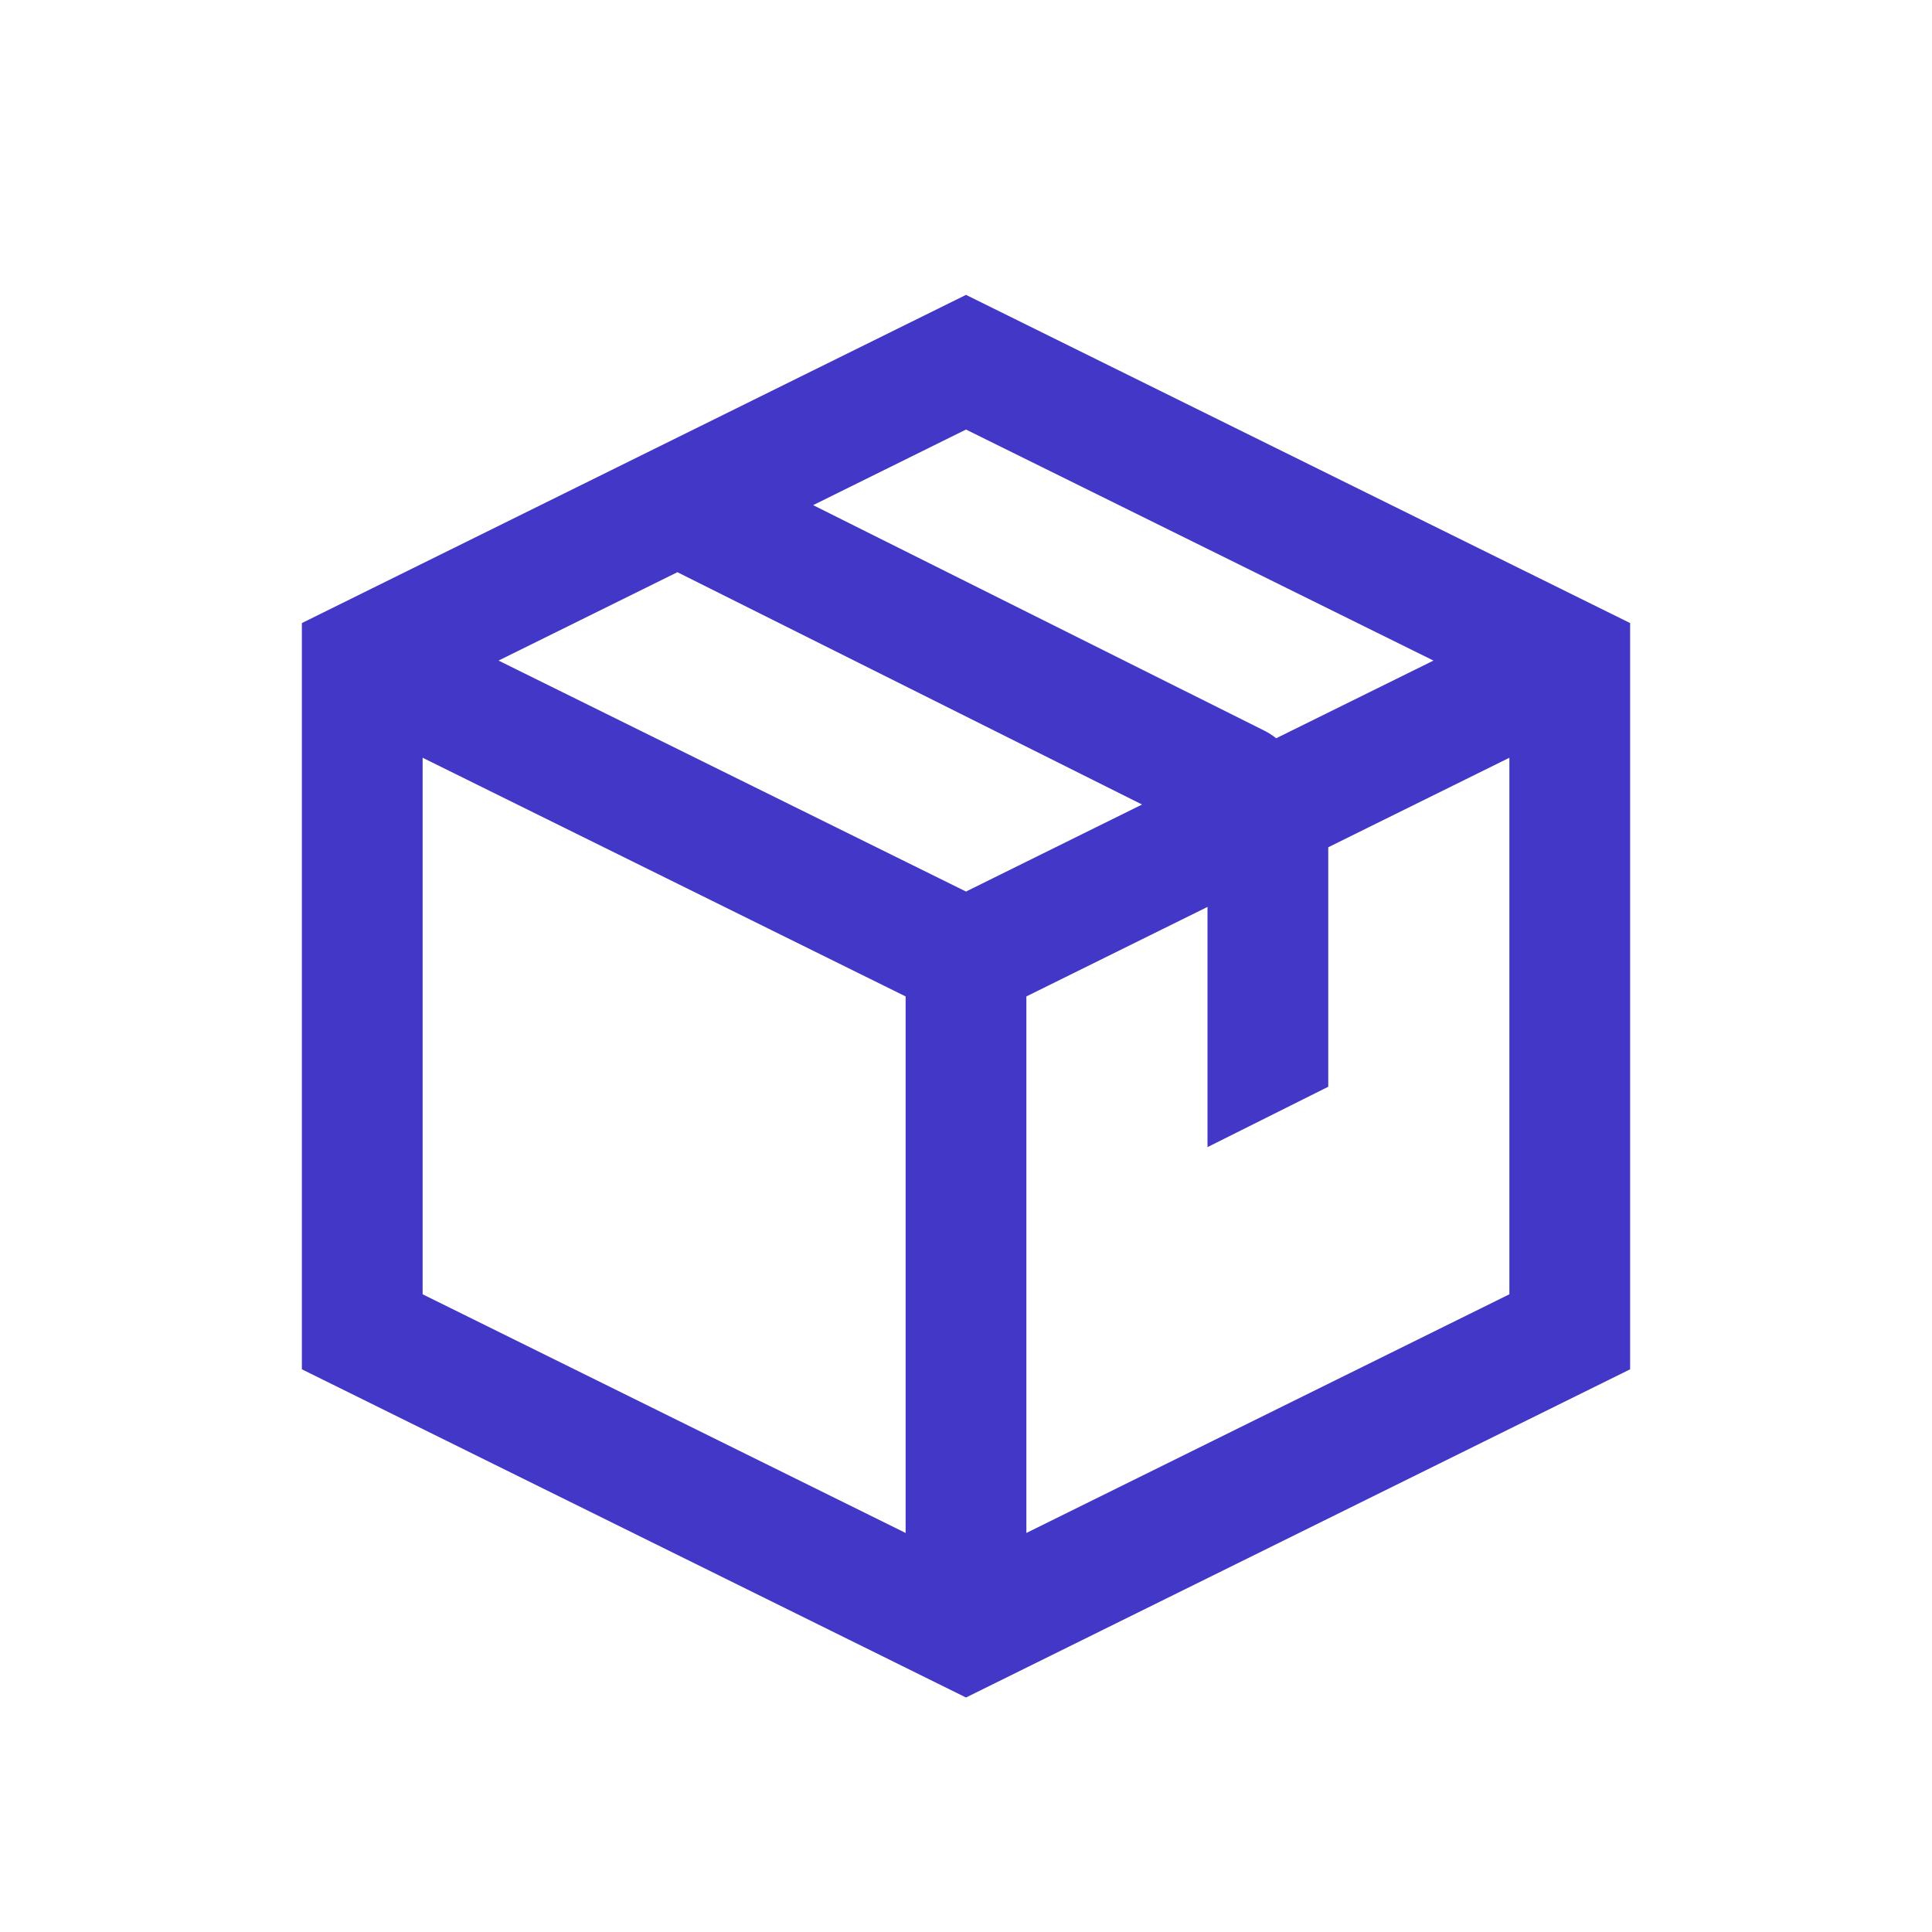
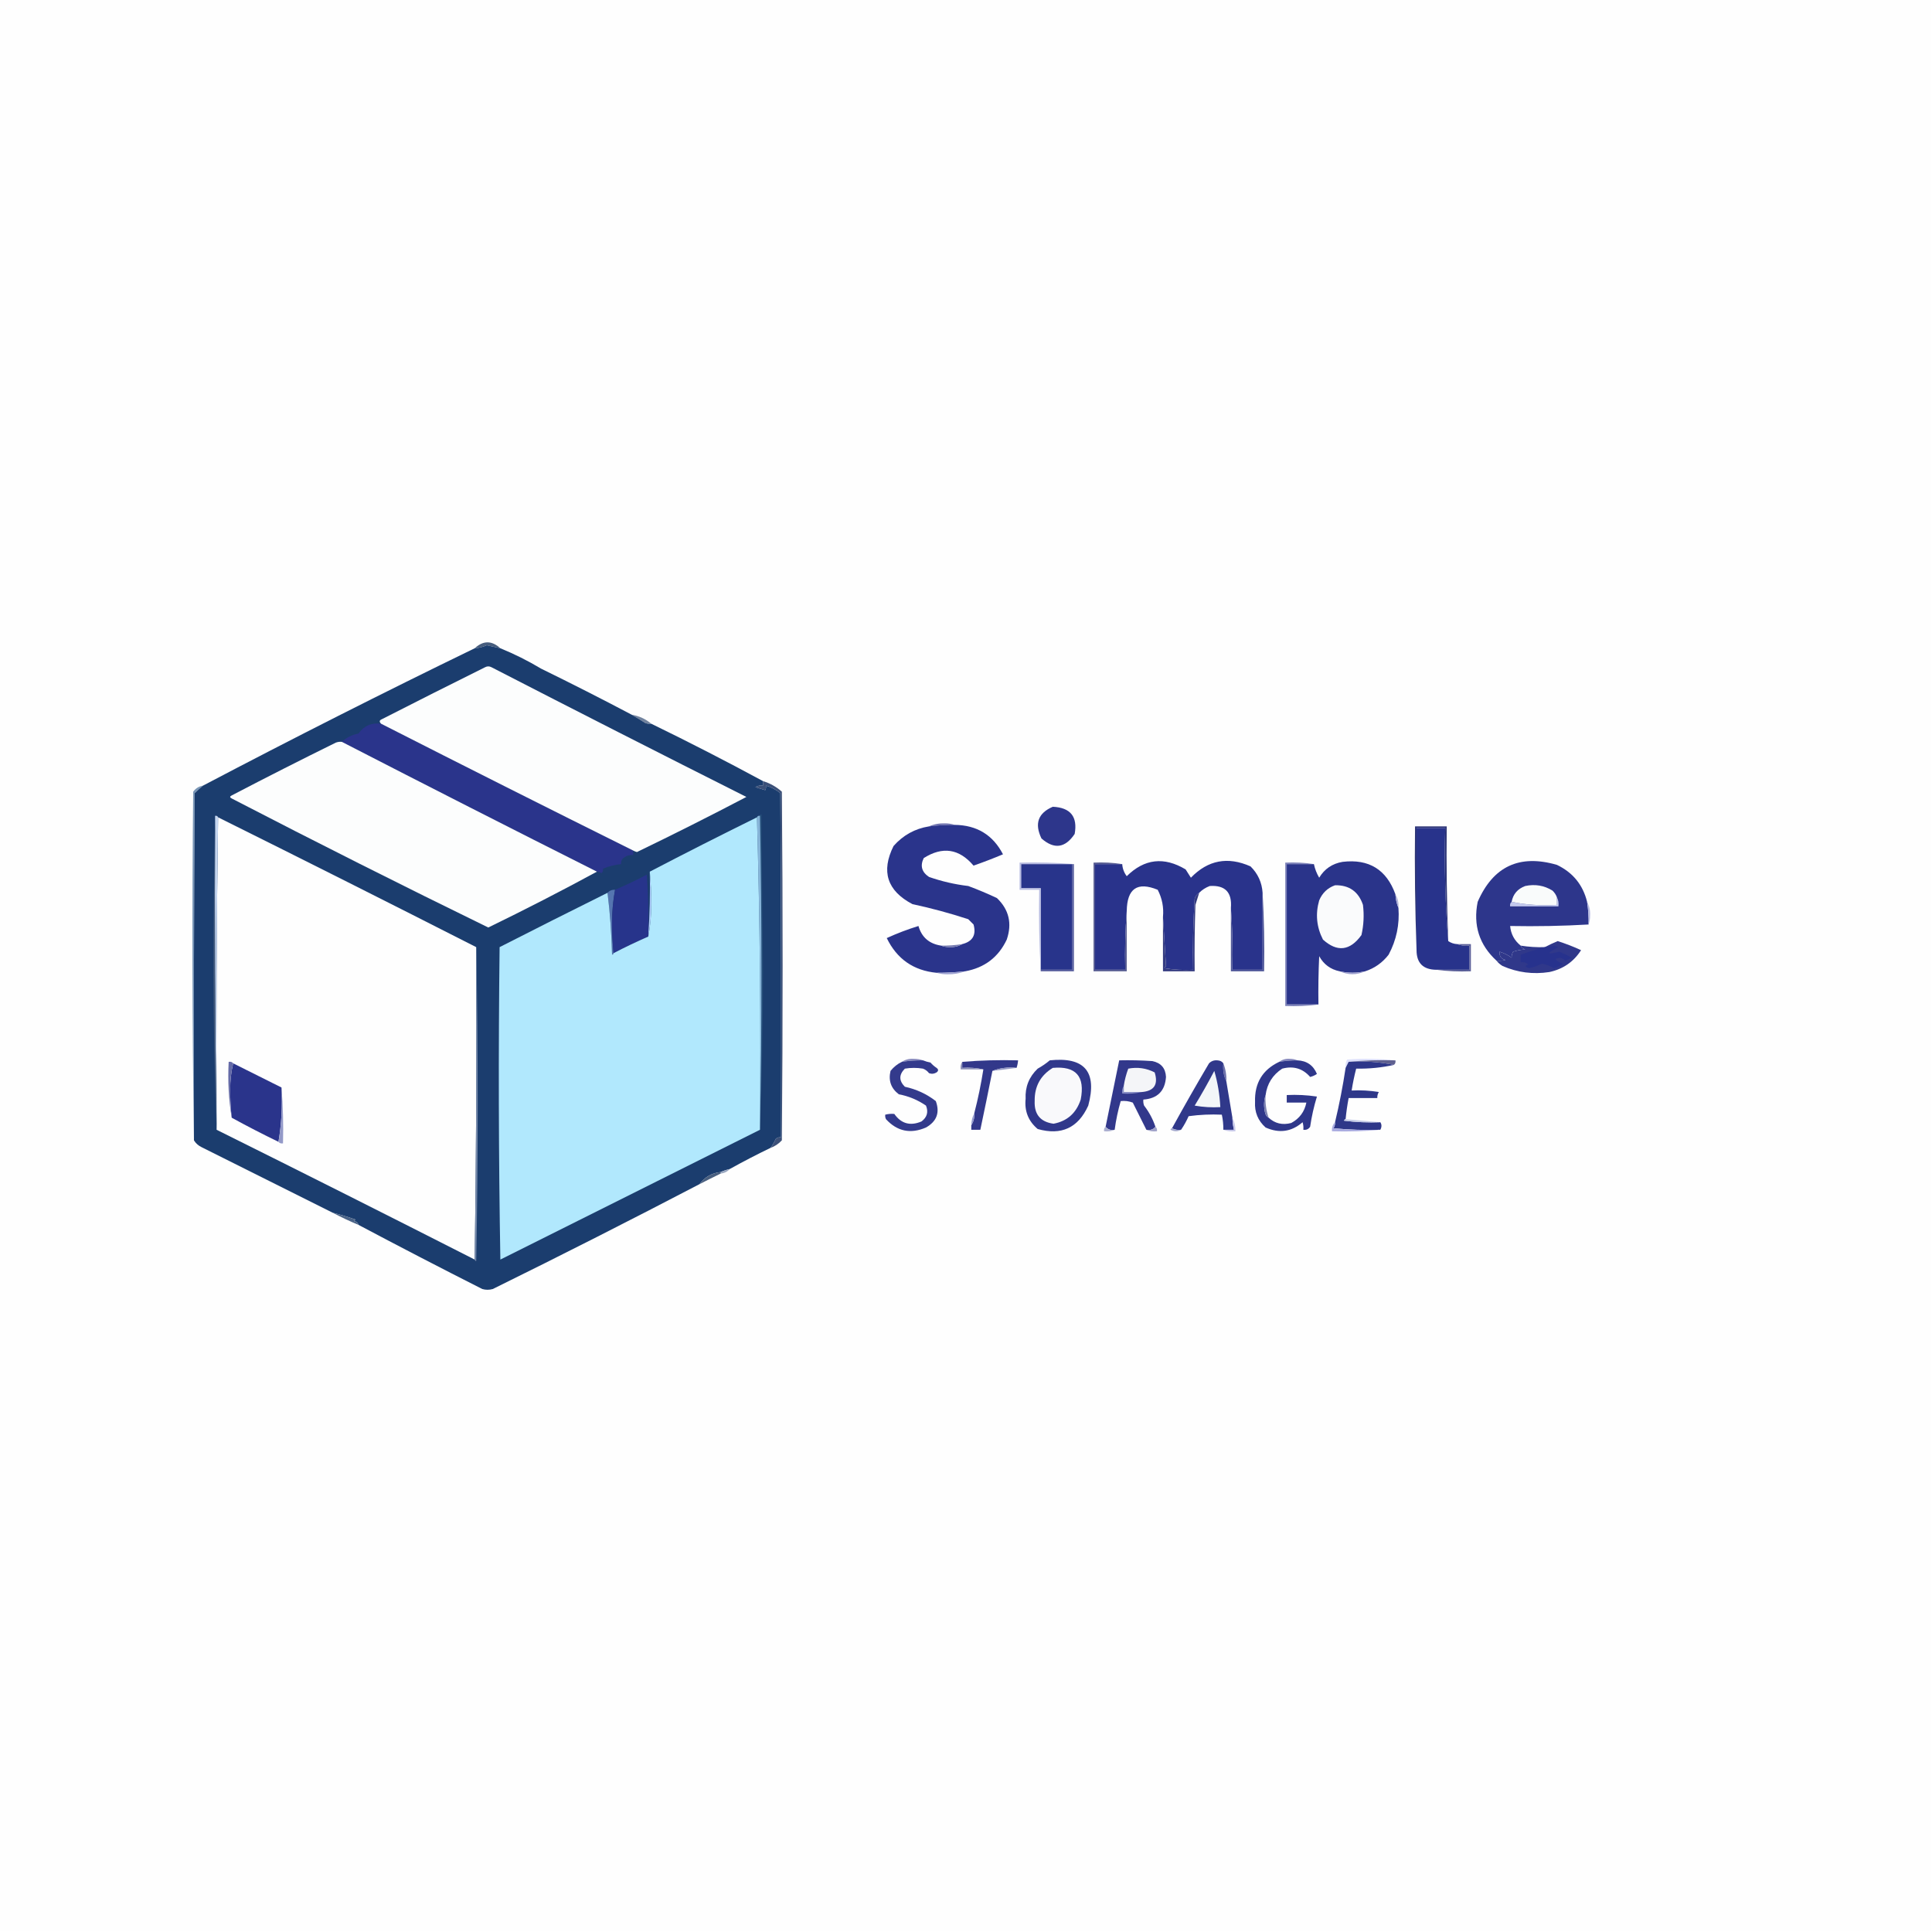
- <svg xmlns="http://www.w3.org/2000/svg" width="800px" height="800px" viewBox="0 0 24 24" fill="none">
-   <g id="SVGRepo_bgCarrier" stroke-width="0" />
-   <g id="SVGRepo_tracerCarrier" stroke-linecap="round" stroke-linejoin="round" />
-   <g id="SVGRepo_iconCarrier">
-     <path fill-rule="evenodd" clip-rule="evenodd" d="M12 3.663L20.25 7.74V17.01L12 21.087L3.75 17.01V7.74L12 3.663ZM5.25 9.413V16.078L11.25 19.043V12.378L5.25 9.413ZM12.75 12.378V19.043L18.75 16.078V9.413L16.5 10.525V13.5L15 14.25V11.266L12.75 12.378ZM17.807 8.206L15.853 9.171C15.81 9.136 15.762 9.105 15.711 9.079L10.101 6.275L12 5.336L17.807 8.206ZM8.415 7.108L14.187 9.994L12 11.075L6.193 8.206L8.415 7.108Z" fill="#4337c8" />
+ <svg xmlns="http://www.w3.org/2000/svg" version="1.1" width="1280px" height="1280px" style="shape-rendering:geometricPrecision; text-rendering:geometricPrecision; image-rendering:optimizeQuality; fill-rule:evenodd; clip-rule:evenodd">
+   <g>
+     <path style="opacity:1" fill="#fefefe" d="M -0.5,-0.5 C 426.167,-0.5 852.833,-0.5 1279.5,-0.5C 1279.5,426.167 1279.5,852.833 1279.5,1279.5C 852.833,1279.5 426.167,1279.5 -0.5,1279.5C -0.5,852.833 -0.5,426.167 -0.5,-0.5 Z" />
+   </g>
+   <g>
+     <path style="opacity:1" fill="#465c7d" d="M 331.5,429.5 C 328.512,428.839 325.512,428.172 322.5,427.5C 319.933,428.664 317.266,429.33 314.5,429.5C 320.133,424.268 325.799,424.268 331.5,429.5 Z" />
+   </g>
+   <g>
+     <path style="opacity:1" fill="#71829e" d="M 418.5,473.5 C 423.478,474.369 427.811,476.369 431.5,479.5C 430.127,479.657 428.793,479.49 427.5,479C 424.449,477.062 421.449,475.228 418.5,473.5 Z" />
+   </g>
+   <g>
+     <path style="opacity:1" fill="#3c5078" d="M 505.5,517.5 C 510.146,518.908 514.312,521.241 518,524.5C 518.667,601.5 518.667,678.5 518,755.5C 515.872,757.807 513.372,759.474 510.5,760.5C 511.848,758.641 513.015,756.641 514,754.5C 515.011,753.663 516.178,753.33 517.5,753.5C 517.667,677.499 517.5,601.499 517,525.5C 514.131,523.15 510.965,521.484 507.5,520.5C 507.649,521.552 507.483,522.552 507,523.5C 504.853,522.887 502.686,522.221 500.5,521.5C 502.045,520.548 503.712,520.215 505.5,520.5C 505.5,519.5 505.5,518.5 505.5,517.5 Z" />
+   </g>
+   <g>
+     <path style="opacity:1" fill="#2d368b" d="M 697.5,534.5 C 709.222,535.048 714.055,541.048 712,552.5C 705.741,561.878 698.407,562.878 690,555.5C 685.257,545.689 687.757,538.689 697.5,534.5 Z" />
+   </g>
+   <g>
+     <path style="opacity:1" fill="#7895b6" d="M 134.5,520.5 C 132.645,522.033 130.812,523.7 129,525.5C 128.5,602.166 128.333,678.833 128.5,755.5C 127.334,678.668 127.168,601.668 128,524.5C 129.638,522.266 131.805,520.933 134.5,520.5 Z" />
+   </g>
+   <g>
+     <path style="opacity:1" fill="#6f72ae" d="M 632.5,546.5 C 626.804,546.447 621.138,546.78 615.5,547.5C 618.718,546.046 622.218,545.379 626,545.5C 628.361,545.504 630.527,545.837 632.5,546.5 Z" />
+   </g>
+   <g>
+     <path style="opacity:1" fill="#2a348b" d="M 632.5,546.5 C 647.183,546.664 657.85,553.164 664.5,566C 658.112,568.687 651.612,571.187 645,573.5C 635.478,562.269 624.478,560.603 612,568.5C 609.494,573.62 610.661,577.786 615.5,581C 623.937,583.942 632.603,585.942 641.5,587C 647.989,589.414 654.322,592.081 660.5,595C 668.475,602.637 670.642,611.804 667,622.5C 661.497,634.156 652.33,641.156 639.5,643.5C 633.19,644.19 626.857,644.524 620.5,644.5C 605.232,643.027 594.232,635.36 587.5,621.5C 594.313,618.379 601.313,615.712 608.5,613.5C 610.646,620.971 615.646,625.305 623.5,626.5C 625.134,627.161 626.967,627.494 629,627.5C 632.15,627.64 634.983,626.973 637.5,625.5C 644.421,623.741 646.921,619.407 645,612.5C 643.833,611.333 642.667,610.167 641.5,609C 629.353,605.025 617.019,601.692 604.5,599C 587.758,590.187 583.591,577.354 592,560.5C 598.308,553.348 606.141,549.014 615.5,547.5C 621.138,546.78 626.804,546.447 632.5,546.5 Z" />
+   </g>
+   <g>
+     <path style="opacity:1" fill="#28338b" d="M 959.5,623.5 C 961.297,624.73 963.297,625.396 965.5,625.5C 967.948,626.473 970.615,626.806 973.5,626.5C 973.5,631.833 973.5,637.167 973.5,642.5C 966.167,642.5 958.833,642.5 951.5,642.5C 942.832,642.357 938.499,638.024 938.5,629.5C 938.5,602.5 938.5,575.5 938.5,548.5C 944.833,548.5 951.167,548.5 957.5,548.5C 956.843,573.856 957.509,598.856 959.5,623.5 Z" />
+   </g>
+   <g>
+     <path style="opacity:1" fill="#2d3577" d="M 959.5,623.5 C 957.509,598.856 956.843,573.856 957.5,548.5C 951.167,548.5 944.833,548.5 938.5,548.5C 938.5,575.5 938.5,602.5 938.5,629.5C 937.502,602.338 937.169,575.005 937.5,547.5C 944.5,547.5 951.5,547.5 958.5,547.5C 958.195,572.866 958.528,598.199 959.5,623.5 Z" />
+   </g>
+   <g>
+     <path style="opacity:1" fill="#28348b" d="M 710.5,572.5 C 710.5,595.833 710.5,619.167 710.5,642.5C 703.5,642.5 696.5,642.5 689.5,642.5C 689.5,624.5 689.5,606.5 689.5,588.5C 685.167,588.5 680.833,588.5 676.5,588.5C 676.5,583.167 676.5,577.833 676.5,572.5C 687.833,572.5 699.167,572.5 710.5,572.5 Z" />
+   </g>
+   <g>
+     <path style="opacity:1" fill="#575e9d" d="M 710.5,572.5 C 710.833,572.5 711.167,572.5 711.5,572.5C 711.5,596.167 711.5,619.833 711.5,643.5C 704.167,643.5 696.833,643.5 689.5,643.5C 689.5,643.167 689.5,642.833 689.5,642.5C 696.5,642.5 703.5,642.5 710.5,642.5C 710.5,619.167 710.5,595.833 710.5,572.5 Z" />
+   </g>
+   <g>
+     <path style="opacity:1" fill="#2a348a" d="M 924.5,592.5 C 924.676,595.727 925.343,598.727 926.5,601.5C 927.335,612.491 925.168,622.824 920,632.5C 915.916,637.783 910.749,641.45 904.5,643.5C 898.827,644.752 893.16,644.752 887.5,643.5C 881.468,642.234 876.968,638.901 874,633.5C 873.5,644.161 873.333,654.828 873.5,665.5C 866.5,665.5 859.5,665.5 852.5,665.5C 852.5,634.5 852.5,603.5 852.5,572.5C 858.5,572.5 864.5,572.5 870.5,572.5C 871.179,575.707 872.346,578.707 874,581.5C 877.515,575.652 882.681,572.152 889.5,571C 906.914,568.929 918.581,576.096 924.5,592.5 Z" />
+   </g>
+   <g>
+     <path style="opacity:1" fill="#29338b" d="M 836.5,591.5 C 836.5,608.5 836.5,625.5 836.5,642.5C 829.833,642.5 823.167,642.5 816.5,642.5C 816.829,628.656 816.496,614.99 815.5,601.5C 816.337,591.172 811.67,586.338 801.5,587C 798.798,588.012 796.465,589.512 794.5,591.5C 793.057,592.335 792.057,593.668 791.5,595.5C 790.501,611.152 790.167,626.819 790.5,642.5C 784.132,642.83 777.798,642.496 771.5,641.5C 771.709,640.914 772.043,640.414 772.5,640C 771.844,629.069 771.177,618.235 770.5,607.5C 771.099,601.135 769.932,595.135 767,589.5C 753.561,583.989 746.728,588.656 746.5,603.5C 745.505,616.323 745.171,629.323 745.5,642.5C 738.833,642.5 732.167,642.5 725.5,642.5C 725.5,619.167 725.5,595.833 725.5,572.5C 731.5,572.5 737.5,572.5 743.5,572.5C 743.713,575.475 744.713,578.142 746.5,580.5C 758.179,568.939 771.179,567.439 785.5,576C 786.667,577.833 787.833,579.667 789,581.5C 800.287,569.812 813.454,567.312 828.5,574C 833.379,578.796 836.046,584.63 836.5,591.5 Z" />
+   </g>
+   <g>
+     <path style="opacity:1" fill="#7f84ba" d="M 870.5,572.5 C 864.5,572.5 858.5,572.5 852.5,572.5C 852.5,603.5 852.5,634.5 852.5,665.5C 859.5,665.5 866.5,665.5 873.5,665.5C 866.352,666.492 859.019,666.825 851.5,666.5C 851.5,634.833 851.5,603.167 851.5,571.5C 858.022,571.177 864.355,571.51 870.5,572.5 Z" />
+   </g>
+   <g>
+     <path style="opacity:1" fill="#fafbfc" d="M 884.5,586.5 C 893.825,586.323 899.991,590.656 903,599.5C 903.829,606.234 903.496,612.901 902,619.5C 894.434,629.99 885.934,630.99 876.5,622.5C 872.245,614.192 871.412,605.525 874,596.5C 876.081,591.584 879.581,588.25 884.5,586.5 Z" />
+   </g>
+   <g>
+     <path style="opacity:1" fill="#b7bbe1" d="M 711.5,572.5 C 711.167,572.5 710.833,572.5 710.5,572.5C 699.167,572.5 687.833,572.5 676.5,572.5C 676.5,577.833 676.5,583.167 676.5,588.5C 680.833,588.5 685.167,588.5 689.5,588.5C 689.5,606.5 689.5,624.5 689.5,642.5C 689.5,642.833 689.5,643.167 689.5,643.5C 688.503,625.674 688.17,607.674 688.5,589.5C 684.167,589.5 679.833,589.5 675.5,589.5C 675.5,583.5 675.5,577.5 675.5,571.5C 687.678,571.172 699.678,571.505 711.5,572.5 Z" />
+   </g>
+   <g>
+     <path style="opacity:1" fill="#b0b2d9" d="M 924.5,592.5 C 926.118,595.171 926.785,598.171 926.5,601.5C 925.343,598.727 924.676,595.727 924.5,592.5 Z" />
+   </g>
+   <g>
+     <path style="opacity:1" fill="#343b80" d="M 794.5,591.5 C 793.673,594.132 792.84,596.798 792,599.5C 791.5,614.163 791.333,628.83 791.5,643.5C 784.5,643.5 777.5,643.5 770.5,643.5C 770.5,631.5 770.5,619.5 770.5,607.5C 771.177,618.235 771.844,629.069 772.5,640C 772.043,640.414 771.709,640.914 771.5,641.5C 777.798,642.496 784.132,642.83 790.5,642.5C 790.167,626.819 790.501,611.152 791.5,595.5C 792.057,593.668 793.057,592.335 794.5,591.5 Z" />
+   </g>
+   <g>
+     <path style="opacity:1" fill="#4e5698" d="M 836.5,591.5 C 837.497,608.659 837.83,625.992 837.5,643.5C 830.167,643.5 822.833,643.5 815.5,643.5C 815.5,629.5 815.5,615.5 815.5,601.5C 816.496,614.99 816.829,628.656 816.5,642.5C 823.167,642.5 829.833,642.5 836.5,642.5C 836.5,625.5 836.5,608.5 836.5,591.5 Z" />
+   </g>
+   <g>
+     <path style="opacity:1" fill="#2d368b" d="M 1051.5,597.5 C 1052.25,602.463 1052.59,607.463 1052.5,612.5C 1035.34,613.497 1018.01,613.83 1000.5,613.5C 1001.01,618.848 1003.34,623.181 1007.5,626.5C 1008.06,627.79 1009.06,628.623 1010.5,629C 1007.77,629.182 1005.11,629.682 1002.5,630.5C 1001.75,631.736 1001.42,633.07 1001.5,634.5C 999.086,632.776 996.42,631.442 993.5,630.5C 993.241,633.48 994.574,635.313 997.5,636C 995.527,636.495 993.527,636.662 991.5,636.5C 980.059,626.004 975.892,613.004 979,597.5C 989.232,573.964 1006.73,565.798 1031.5,573C 1042.04,578.04 1048.71,586.207 1051.5,597.5 Z" />
+   </g>
+   <g>
+     <path style="opacity:1" fill="#c2c8ed" d="M 1031.5,594.5 C 1032.46,596.265 1032.79,598.265 1032.5,600.5C 1021.83,600.5 1011.17,600.5 1000.5,600.5C 1000.26,599.209 1000.6,598.209 1001.5,597.5C 1011.11,599.474 1021.11,600.141 1031.5,599.5C 1031.5,597.833 1031.5,596.167 1031.5,594.5 Z" />
+   </g>
+   <g>
+     <path style="opacity:1" fill="#f9fbfb" d="M 1031.5,594.5 C 1031.5,596.167 1031.5,597.833 1031.5,599.5C 1021.11,600.141 1011.11,599.474 1001.5,597.5C 1002.43,592.391 1005.43,588.891 1010.5,587C 1016.99,585.62 1022.99,586.62 1028.5,590C 1029.88,591.271 1030.88,592.771 1031.5,594.5 Z" />
+   </g>
+   <g>
+     <path style="opacity:1" fill="#585d92" d="M 743.5,572.5 C 737.5,572.5 731.5,572.5 725.5,572.5C 725.5,595.833 725.5,619.167 725.5,642.5C 732.167,642.5 738.833,642.5 745.5,642.5C 745.171,629.323 745.505,616.323 746.5,603.5C 746.5,616.833 746.5,630.167 746.5,643.5C 739.167,643.5 731.833,643.5 724.5,643.5C 724.5,619.5 724.5,595.5 724.5,571.5C 731.022,571.177 737.355,571.51 743.5,572.5 Z" />
+   </g>
+   <g>
+     <path style="opacity:1" fill="#b6bae2" d="M 1051.5,597.5 C 1052.99,600.186 1053.66,603.186 1053.5,606.5C 1053.5,608.696 1053.16,610.696 1052.5,612.5C 1052.59,607.463 1052.25,602.463 1051.5,597.5 Z" />
+   </g>
+   <g>
+     <path style="opacity:1" fill="#1b3d6e" d="M 331.5,429.5 C 340.814,433.299 349.814,437.799 358.5,443C 378.721,452.896 398.721,463.062 418.5,473.5C 421.449,475.228 424.449,477.062 427.5,479C 428.793,479.49 430.127,479.657 431.5,479.5C 456.48,491.656 481.146,504.323 505.5,517.5C 505.5,518.5 505.5,519.5 505.5,520.5C 503.712,520.215 502.045,520.548 500.5,521.5C 502.686,522.221 504.853,522.887 507,523.5C 507.483,522.552 507.649,521.552 507.5,520.5C 510.965,521.484 514.131,523.15 517,525.5C 517.5,601.499 517.667,677.499 517.5,753.5C 516.178,753.33 515.011,753.663 514,754.5C 513.015,756.641 511.848,758.641 510.5,760.5C 501.365,764.901 492.365,769.567 483.5,774.5C 481.421,774.971 479.421,775.637 477.5,776.5C 471.635,777.117 466.968,779.784 463.5,784.5C 418.11,808.195 372.443,831.362 326.5,854C 324.167,854.667 321.833,854.667 319.5,854C 291.986,840.077 264.653,825.91 237.5,811.5C 237.119,810.069 236.119,809.236 234.5,809C 234.833,808.667 235.167,808.333 235.5,808C 230.567,806.223 225.567,804.723 220.5,803.5C 191.584,789.042 162.584,774.542 133.5,760C 131.341,758.941 129.674,757.441 128.5,755.5C 128.333,678.833 128.5,602.166 129,525.5C 130.812,523.7 132.645,522.033 134.5,520.5C 194.133,489.14 254.133,458.806 314.5,429.5C 317.266,429.33 319.933,428.664 322.5,427.5C 325.512,428.172 328.512,428.839 331.5,429.5 Z" />
+   </g>
+   <g>
+     <path style="opacity:1" fill="#5575b0" d="M 407.5,589.5 C 406.203,596.431 405.536,603.598 405.5,611C 405.5,618.008 405.834,624.842 406.5,631.5C 406.44,632.043 406.107,632.376 405.5,632.5C 405.157,618.475 404.157,604.809 402.5,591.5C 403.78,590.069 405.447,589.402 407.5,589.5 Z" />
+   </g>
+   <g>
+     <path style="opacity:1" fill="#b2cffe" d="M 430.5,577.5 C 431.166,584.492 431.5,591.659 431.5,599C 431.497,606.533 430.831,613.699 429.5,620.5C 429.5,620.167 429.5,619.833 429.5,619.5C 430.496,605.677 430.829,591.677 430.5,577.5 Z" />
+   </g>
+   <g>
+     <path style="opacity:1" fill="#27348b" d="M 429.5,619.5 C 429.5,619.833 429.5,620.167 429.5,620.5C 421.707,623.896 414.041,627.563 406.5,631.5C 405.834,624.842 405.5,618.008 405.5,611C 405.536,603.598 406.203,596.431 407.5,589.5C 414.6,586.451 421.6,583.118 428.5,579.5C 429.499,592.817 429.833,606.15 429.5,619.5 Z" />
+   </g>
+   <g>
+     <path style="opacity:1" fill="#26507a" d="M 503.5,540.5 C 503.56,539.957 503.893,539.624 504.5,539.5C 504.833,574.333 505.167,609.167 505.5,644C 505.5,679.173 504.833,714.006 503.5,748.5C 503.5,748.167 503.5,747.833 503.5,747.5C 504.833,678.5 504.833,609.5 503.5,540.5 Z" />
+   </g>
+   <g>
+     <path style="opacity:1" fill="#86b4d8" d="M 501.5,541.5 C 501.842,540.662 502.508,540.328 503.5,540.5C 504.833,609.5 504.833,678.5 503.5,747.5C 504.163,678.492 503.497,609.825 501.5,541.5 Z" />
+   </g>
+   <g>
+     <path style="opacity:1" fill="#b1e8fd" d="M 501.5,541.5 C 503.497,609.825 504.163,678.492 503.5,747.5C 503.5,747.833 503.5,748.167 503.5,748.5C 446.147,777.176 388.814,805.843 331.5,834.5C 330.333,765.502 330.167,696.502 331,627.5C 354.747,615.377 378.58,603.377 402.5,591.5C 404.157,604.809 405.157,618.475 405.5,632.5C 406.107,632.376 406.44,632.043 406.5,631.5C 414.041,627.563 421.707,623.896 429.5,620.5C 430.831,613.699 431.497,606.533 431.5,599C 431.5,591.659 431.166,584.492 430.5,577.5C 453.904,565.297 477.57,553.297 501.5,541.5 Z" />
+   </g>
+   <g>
+     <path style="opacity:1" fill="#fefefe" d="M 144.5,541.5 C 201.753,569.96 258.753,598.626 315.5,627.5C 315.833,696.669 315.499,765.669 314.5,834.5C 257.588,805.544 200.588,776.878 143.5,748.5C 143.5,748.167 143.5,747.833 143.5,747.5C 143.167,678.665 143.501,609.998 144.5,541.5 Z" />
+   </g>
+   <g>
+     <path style="opacity:1" fill="#c5d6f0" d="M 142.5,540.5 C 143.492,540.328 144.158,540.662 144.5,541.5C 143.501,609.998 143.167,678.665 143.5,747.5C 142.501,678.669 142.167,609.669 142.5,540.5 Z" />
+   </g>
+   <g>
+     <path style="opacity:1" fill="#2a348b" d="M 252.5,479.5 C 308.115,507.807 363.782,535.807 419.5,563.5C 419.5,564.5 419.5,565.5 419.5,566.5C 416.774,566.264 414.441,567.097 412.5,569C 411.663,570.011 411.33,571.178 411.5,572.5C 407.323,572.929 403.323,573.929 399.5,575.5C 399.719,576.675 399.386,577.675 398.5,578.5C 397.583,577.873 396.583,577.539 395.5,577.5C 339.097,549.131 282.763,520.464 226.5,491.5C 229.56,488.643 233.227,486.81 237.5,486C 241.184,480.819 246.184,478.653 252.5,479.5 Z" />
+   </g>
+   <g>
+     <path style="opacity:1" fill="#fcfdfd" d="M 226.5,491.5 C 282.763,520.464 339.097,549.131 395.5,577.5C 371.733,590.383 347.733,602.716 323.5,614.5C 266.461,586.659 209.795,558.159 153.5,529C 152.167,528.333 152.167,527.667 153.5,527C 176.344,515.078 199.344,503.411 222.5,492C 223.793,491.51 225.127,491.343 226.5,491.5 Z" />
+   </g>
+   <g>
+     <path style="opacity:1" fill="#fcfdfd" d="M 419.5,563.5 C 363.782,535.807 308.115,507.807 252.5,479.5C 251.15,478.176 251.317,477.176 253,476.5C 275.678,464.911 298.511,453.411 321.5,442C 322.833,441.333 324.167,441.333 325.5,442C 381.646,470.907 437.979,499.574 494.5,528C 470.613,540.527 446.446,552.694 422,564.5C 421.098,564.257 420.265,563.923 419.5,563.5 Z" />
+   </g>
+   <g>
+     <path style="opacity:1" fill="#7479af" d="M 637.5,625.5 C 634.983,626.973 632.15,627.64 629,627.5C 626.967,627.494 625.134,627.161 623.5,626.5C 628.203,626.563 632.87,626.229 637.5,625.5 Z" />
+   </g>
+   <g>
+     <path style="opacity:1" fill="#465d7f" d="M 142.5,540.5 C 142.167,609.669 142.501,678.669 143.5,747.5C 143.5,747.833 143.5,748.167 143.5,748.5C 142.167,714.173 141.5,679.506 141.5,644.5C 141.5,609.665 141.833,574.998 142.5,540.5 Z" />
+   </g>
+   <g>
+     <path style="opacity:1" fill="#30388a" d="M 991.5,636.5 C 993.527,636.662 995.527,636.495 997.5,636C 994.574,635.313 993.241,633.48 993.5,630.5C 996.42,631.442 999.086,632.776 1001.5,634.5C 1001.42,633.07 1001.75,631.736 1002.5,630.5C 1005.11,629.682 1007.77,629.182 1010.5,629C 1009.06,628.623 1008.06,627.79 1007.5,626.5C 1012.79,627.342 1018.12,627.676 1023.5,627.5C 1026.23,626.055 1029.06,624.722 1032,623.5C 1037.33,625.192 1042.49,627.192 1047.5,629.5C 1042.59,637.219 1035.59,642.052 1026.5,644C 1015.71,645.666 1005.38,644.333 995.5,640C 993.907,639.051 992.574,637.885 991.5,636.5 Z" />
+   </g>
+   <g>
+     <path style="opacity:1" fill="#27328d" d="M 1023.5,627.5 C 1025.7,627.41 1027.86,627.077 1030,626.5C 1030.83,626.833 1031.67,627.167 1032.5,627.5C 1024.35,631.732 1024.52,632.732 1033,630.5C 1035.93,631.717 1038.76,633.05 1041.5,634.5C 1040.01,635.244 1038.51,635.91 1037,636.5C 1035.12,634.424 1032.95,634.09 1030.5,635.5C 1031.82,636.935 1033.49,637.935 1035.5,638.5C 1033.77,640.03 1031.77,641.03 1029.5,641.5C 1027.04,639.938 1024.38,638.938 1021.5,638.5C 1018.74,639.808 1015.91,640.808 1013,641.5C 1010.27,640.638 1010.1,639.805 1012.5,639C 1011.1,637.731 1009.43,637.231 1007.5,637.5C 1007.5,635.833 1007.5,634.167 1007.5,632.5C 1012.79,630.579 1018.12,628.913 1023.5,627.5 Z" />
+   </g>
+   <g>
+     <path style="opacity:1" fill="#7589aa" d="M 315.5,627.5 C 316.832,696.668 316.832,766.001 315.5,835.5C 314.893,835.376 314.56,835.043 314.5,834.5C 315.499,765.669 315.833,696.669 315.5,627.5 Z" />
+   </g>
+   <g>
+     <path style="opacity:1" fill="#595e98" d="M 965.5,625.5 C 968.5,625.5 971.5,625.5 974.5,625.5C 974.5,631.5 974.5,637.5 974.5,643.5C 966.648,643.825 958.982,643.492 951.5,642.5C 958.833,642.5 966.167,642.5 973.5,642.5C 973.5,637.167 973.5,631.833 973.5,626.5C 970.615,626.806 967.948,626.473 965.5,625.5 Z" />
+   </g>
+   <g>
+     <path style="opacity:1" fill="#9ea2d1" d="M 639.5,643.5 C 635.761,644.922 631.761,645.589 627.5,645.5C 624.975,645.497 622.641,645.163 620.5,644.5C 626.857,644.524 633.19,644.19 639.5,643.5 Z" />
+   </g>
+   <g>
+     <path style="opacity:1" fill="#9d9fce" d="M 887.5,643.5 C 893.16,644.752 898.827,644.752 904.5,643.5C 898.818,646.103 893.151,646.103 887.5,643.5 Z" />
+   </g>
+   <g>
+     <path style="opacity:1" fill="#888abd" d="M 611.5,702.5 C 606.797,702.437 602.13,702.771 597.5,703.5C 599.807,701.953 602.473,701.287 605.5,701.5C 607.696,701.505 609.696,701.838 611.5,702.5 Z" />
+   </g>
+   <g>
+     <path style="opacity:1" fill="#8587bc" d="M 859.5,702.5 C 855.466,702.505 851.466,702.838 847.5,703.5C 849.462,701.983 851.795,701.316 854.5,701.5C 856.369,701.507 858.036,701.84 859.5,702.5 Z" />
+   </g>
+   <g>
+     <path style="opacity:1" fill="#dde0fb" d="M 924.5,702.5 C 913.986,702.172 903.653,702.506 893.5,703.5C 892.833,704.833 892.167,706.167 891.5,707.5C 891.261,705.533 891.594,703.699 892.5,702C 903.341,701.175 914.008,701.341 924.5,702.5 Z" />
+   </g>
+   <g>
+     <path style="opacity:1" fill="#5f608f" d="M 893.5,703.5 C 903.653,702.506 913.986,702.172 924.5,702.5C 924.737,703.791 924.404,704.791 923.5,705.5C 913.889,703.526 903.889,702.859 893.5,703.5 Z" />
+   </g>
+   <g>
+     <path style="opacity:1" fill="#32388a" d="M 673.5,707.5 C 667.729,706.887 662.396,707.554 657.5,709.5C 654.915,722.517 652.248,735.517 649.5,748.5C 647.5,748.5 645.5,748.5 643.5,748.5C 643.5,747.5 643.5,746.5 643.5,745.5C 645.04,743.162 645.706,740.495 645.5,737.5C 647.977,727.926 649.977,718.259 651.5,708.5C 647.03,707.514 642.363,707.181 637.5,707.5C 637.5,706.167 637.5,704.833 637.5,703.5C 649.655,702.505 661.989,702.171 674.5,702.5C 674.371,704.216 674.038,705.883 673.5,707.5 Z" />
+   </g>
+   <g>
+     <path style="opacity:1" fill="#8c91b8" d="M 637.5,703.5 C 637.5,704.833 637.5,706.167 637.5,707.5C 642.363,707.181 647.03,707.514 651.5,708.5C 646.5,708.5 641.5,708.5 636.5,708.5C 636.216,706.585 636.549,704.919 637.5,703.5 Z" />
+   </g>
+   <g>
+     <path style="opacity:1" fill="#9296c2" d="M 673.5,707.5 C 668.268,708.21 662.935,708.877 657.5,709.5C 662.396,707.554 667.729,706.887 673.5,707.5 Z" />
+   </g>
+   <g>
+     <path style="opacity:1" fill="#2a348b" d="M 154.5,704.5 C 165.167,709.833 175.833,715.167 186.5,720.5C 187.146,732.88 186.479,744.88 184.5,756.5C 173.975,751.405 163.642,746.072 153.5,740.5C 152.853,734.411 152.52,728.244 152.5,722C 152.504,715.793 153.171,709.96 154.5,704.5 Z" />
+   </g>
+   <g>
+     <path style="opacity:1" fill="#6c70aa" d="M 810.5,704.5 C 811.989,708.236 812.656,712.236 812.5,716.5C 810.75,712.817 810.083,708.817 810.5,704.5 Z" />
+   </g>
+   <g>
+     <path style="opacity:1" fill="#646aa7" d="M 154.5,704.5 C 153.171,709.96 152.504,715.793 152.5,722C 152.52,728.244 152.853,734.411 153.5,740.5C 151.52,728.545 150.854,716.212 151.5,703.5C 152.791,703.263 153.791,703.596 154.5,704.5 Z" />
+   </g>
+   <g>
+     <path style="opacity:1" fill="#30388a" d="M 810.5,704.5 C 810.083,708.817 810.75,712.817 812.5,716.5C 813.812,724.374 815.146,732.374 816.5,740.5C 816.575,743.206 816.908,745.873 817.5,748.5C 815.167,748.5 812.833,748.5 810.5,748.5C 810.54,745.119 810.207,741.786 809.5,738.5C 802.137,738.169 794.803,738.503 787.5,739.5C 786.045,742.755 784.378,745.755 782.5,748.5C 780.265,748.795 778.265,748.461 776.5,747.5C 784.411,733.072 792.578,718.739 801,704.5C 802.473,702.993 804.307,702.326 806.5,702.5C 808.333,702.585 809.666,703.252 810.5,704.5 Z" />
+   </g>
+   <g>
+     <path style="opacity:1" fill="#f3f6f9" d="M 804.5,709.5 C 806.747,717.209 808.08,725.209 808.5,733.5C 802.794,733.829 797.128,733.495 791.5,732.5C 796.098,724.968 800.432,717.302 804.5,709.5 Z" />
+   </g>
+   <g>
+     <path style="opacity:1" fill="#333a8c" d="M 611.5,702.5 C 613.086,703.148 614.753,703.648 616.5,704C 617.685,705.353 619.019,706.52 620.5,707.5C 621.833,708.5 621.833,709.5 620.5,710.5C 618.902,711.485 617.235,711.651 615.5,711C 614.449,709.615 613.116,708.615 611.5,708C 607.5,707.333 603.5,707.333 599.5,708C 595.5,712 595.5,716 599.5,720C 607.106,721.64 613.939,724.806 620,729.5C 622.784,737.109 620.617,742.943 613.5,747C 603.268,751.421 594.435,749.588 587,741.5C 586.517,740.552 586.351,739.552 586.5,738.5C 588.512,737.986 590.512,737.82 592.5,738C 597.065,744.482 603.065,746.148 610.5,743C 614.207,740.24 615.207,736.74 613.5,732.5C 608.034,728.733 602.034,726.233 595.5,725C 590.309,721.072 588.476,715.905 590,709.5C 592.106,706.882 594.606,704.882 597.5,703.5C 602.13,702.771 606.797,702.437 611.5,702.5 Z" />
+   </g>
+   <g>
+     <path style="opacity:1" fill="#32388b" d="M 765.5,746.5 C 764.082,748.308 762.082,748.975 759.5,748.5C 756.498,742.495 753.498,736.495 750.5,730.5C 747.914,729.52 745.247,729.187 742.5,729.5C 740.691,735.736 739.358,742.069 738.5,748.5C 735.918,748.975 733.918,748.308 732.5,746.5C 735.502,731.823 738.502,717.157 741.5,702.5C 748.841,702.334 756.174,702.5 763.5,703C 769.205,704.203 772.205,707.703 772.5,713.5C 771.851,722.816 766.851,727.816 757.5,728.5C 757.343,729.873 757.51,731.207 758,732.5C 761.291,736.748 763.791,741.415 765.5,746.5 Z" />
+   </g>
+   <g>
+     <path style="opacity:1" fill="#f4f5f8" d="M 756.5,723.5 C 752.5,723.5 748.5,723.5 744.5,723.5C 744.5,722.167 744.5,720.833 744.5,719.5C 745.112,715.55 746.112,711.717 747.5,708C 753.673,706.831 759.507,707.664 765,710.5C 767.506,718.474 764.672,722.808 756.5,723.5 Z" />
+   </g>
+   <g>
+     <path style="opacity:1" fill="#30388b" d="M 695.5,702.5 C 718.544,700.047 727.044,710.047 721,732.5C 714.31,747.261 703.144,752.427 687.5,748C 681.322,742.812 678.656,736.145 679.5,728C 679.107,720.119 681.773,713.452 687.5,708C 690.407,706.391 693.073,704.558 695.5,702.5 Z" />
+   </g>
+   <g>
+     <path style="opacity:1" fill="#f9f9fb" d="M 697.5,707.5 C 712.841,706.11 719.007,713.11 716,728.5C 713.053,737.456 707.053,742.789 698,744.5C 689.312,743.309 685.145,738.309 685.5,729.5C 685.332,719.832 689.332,712.498 697.5,707.5 Z" />
+   </g>
+   <g>
+     <path style="opacity:1" fill="#8b91c6" d="M 744.5,719.5 C 744.5,720.833 744.5,722.167 744.5,723.5C 748.5,723.5 752.5,723.5 756.5,723.5C 752.366,724.485 748.032,724.818 743.5,724.5C 743.216,722.585 743.549,720.919 744.5,719.5 Z" />
+   </g>
+   <g>
+     <path style="opacity:1" fill="#2e3789" d="M 893.5,703.5 C 903.889,702.859 913.889,703.526 923.5,705.5C 915.56,707.308 907.227,708.141 898.5,708C 897.269,712.76 896.269,717.593 895.5,722.5C 901.537,722.171 907.537,722.504 913.5,723.5C 912.754,724.736 912.421,726.07 912.5,727.5C 906.167,727.5 899.833,727.5 893.5,727.5C 892.617,732.132 891.95,736.798 891.5,741.5C 890.957,741.56 890.624,741.893 890.5,742.5C 898.472,743.498 906.472,743.831 914.5,743.5C 915.494,744.999 915.494,746.666 914.5,748.5C 904.145,748.832 893.812,748.499 883.5,747.5C 884.246,746.264 884.579,744.93 884.5,743.5C 887.343,731.616 889.677,719.616 891.5,707.5C 892.167,706.167 892.833,704.833 893.5,703.5 Z" />
+   </g>
+   <g>
+     <path style="opacity:1" fill="#9399c8" d="M 186.5,720.5 C 187.495,732.655 187.829,744.989 187.5,757.5C 186.209,757.737 185.209,757.404 184.5,756.5C 186.479,744.88 187.146,732.88 186.5,720.5 Z" />
+   </g>
+   <g>
+     <path style="opacity:1" fill="#2f378a" d="M 859.5,702.5 C 865.762,702.769 870.096,705.769 872.5,711.5C 871.135,712.456 869.635,713.122 868,713.5C 863.106,707.88 856.94,706.047 849.5,708C 843.157,712.171 839.49,718.005 838.5,725.5C 837.357,728.976 837.19,732.642 838,736.5C 838.2,738.32 839.034,739.653 840.5,740.5C 844.693,744.372 849.693,745.539 855.5,744C 860.947,741.054 864.281,736.554 865.5,730.5C 861.167,730.5 856.833,730.5 852.5,730.5C 852.5,728.833 852.5,727.167 852.5,725.5C 859.2,725.17 865.866,725.503 872.5,726.5C 870.493,733.047 868.993,739.713 868,746.5C 866.951,748.107 865.451,748.773 863.5,748.5C 863.66,746.801 863.494,745.134 863,743.5C 855.686,749.854 847.519,751.02 838.5,747C 833.437,742.483 831.104,736.816 831.5,730C 831.123,717.568 836.456,708.735 847.5,703.5C 851.466,702.838 855.466,702.505 859.5,702.5 Z" />
+   </g>
+   <g>
+     <path style="opacity:1" fill="#7c82b1" d="M 838.5,725.5 C 838.182,730.659 838.848,735.659 840.5,740.5C 839.034,739.653 838.2,738.32 838,736.5C 837.19,732.642 837.357,728.976 838.5,725.5 Z" />
+   </g>
+   <g>
+     <path style="opacity:1" fill="#c4cbe7" d="M 891.5,741.5 C 899.167,742.167 906.833,742.833 914.5,743.5C 906.472,743.831 898.472,743.498 890.5,742.5C 890.624,741.893 890.957,741.56 891.5,741.5 Z" />
+   </g>
+   <g>
+     <path style="opacity:1" fill="#9298ce" d="M 645.5,737.5 C 645.706,740.495 645.04,743.162 643.5,745.5C 643.565,742.572 644.232,739.905 645.5,737.5 Z" />
+   </g>
+   <g>
+     <path style="opacity:1" fill="#c7c8e9" d="M 816.5,740.5 C 817.913,743.219 818.58,746.219 818.5,749.5C 815.615,749.806 812.948,749.473 810.5,748.5C 812.833,748.5 815.167,748.5 817.5,748.5C 816.908,745.873 816.575,743.206 816.5,740.5 Z" />
+   </g>
+   <g>
+     <path style="opacity:1" fill="#abafd0" d="M 732.5,746.5 C 733.918,748.308 735.918,748.975 738.5,748.5C 736.393,749.468 734.059,749.802 731.5,749.5C 731.263,748.209 731.596,747.209 732.5,746.5 Z" />
+   </g>
+   <g>
+     <path style="opacity:1" fill="#a1a3c9" d="M 765.5,746.5 C 766.404,747.209 766.737,748.209 766.5,749.5C 763.941,749.802 761.607,749.468 759.5,748.5C 762.082,748.975 764.082,748.308 765.5,746.5 Z" />
+   </g>
+   <g>
+     <path style="opacity:1" fill="#a3a8cc" d="M 776.5,747.5 C 778.265,748.461 780.265,748.795 782.5,748.5C 780.307,749.797 777.973,749.797 775.5,748.5C 775.624,747.893 775.957,747.56 776.5,747.5 Z" />
+   </g>
+   <g>
+     <path style="opacity:1" fill="#aaace0" d="M 884.5,743.5 C 884.579,744.93 884.246,746.264 883.5,747.5C 893.812,748.499 904.145,748.832 914.5,748.5C 904.013,749.494 893.346,749.828 882.5,749.5C 882.259,747.102 882.926,745.102 884.5,743.5 Z" />
+   </g>
+   <g>
+     <path style="opacity:1" fill="#9aa8c1" d="M 483.5,774.5 C 481.967,776.245 479.967,777.245 477.5,777.5C 477.5,777.167 477.5,776.833 477.5,776.5C 479.421,775.637 481.421,774.971 483.5,774.5 Z" />
+   </g>
+   <g>
+     <path style="opacity:1" fill="#495f7f" d="M 477.5,776.5 C 477.5,776.833 477.5,777.167 477.5,777.5C 472.884,779.745 468.217,782.078 463.5,784.5C 466.968,779.784 471.635,777.117 477.5,776.5 Z" />
+   </g>
+   <g>
+     <path style="opacity:1" fill="#4a6387" d="M 220.5,803.5 C 225.567,804.723 230.567,806.223 235.5,808C 235.167,808.333 234.833,808.667 234.5,809C 236.119,809.236 237.119,810.069 237.5,811.5C 231.654,809.076 225.988,806.409 220.5,803.5 Z" />
  </g>
</svg>
